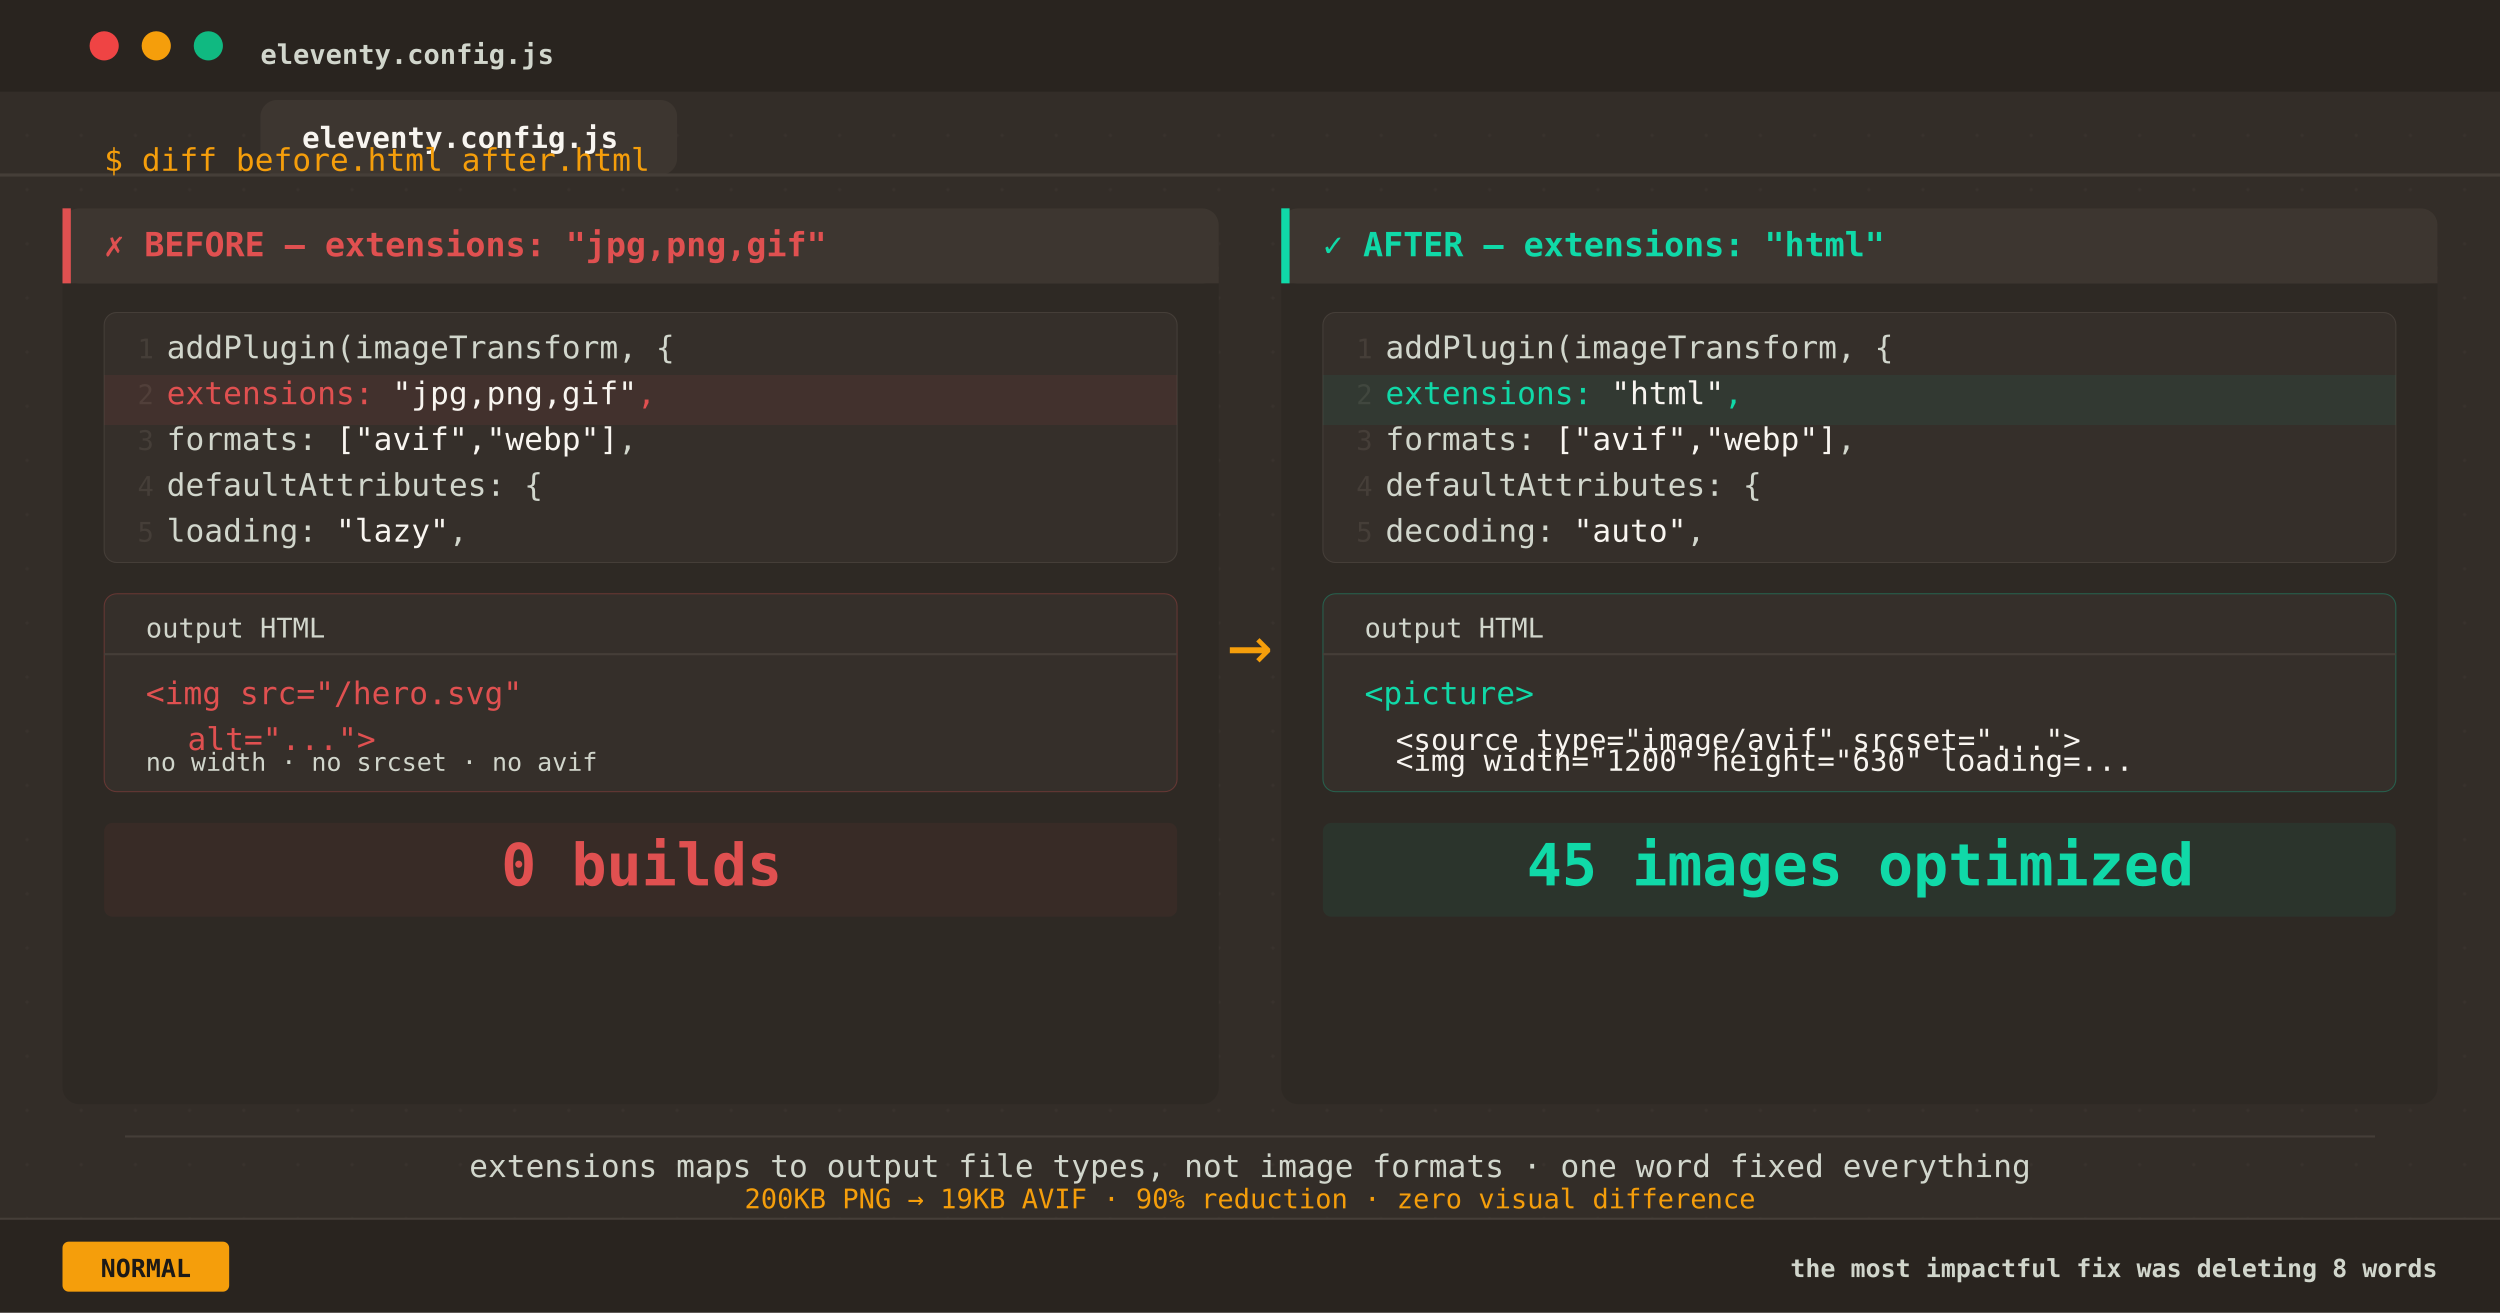
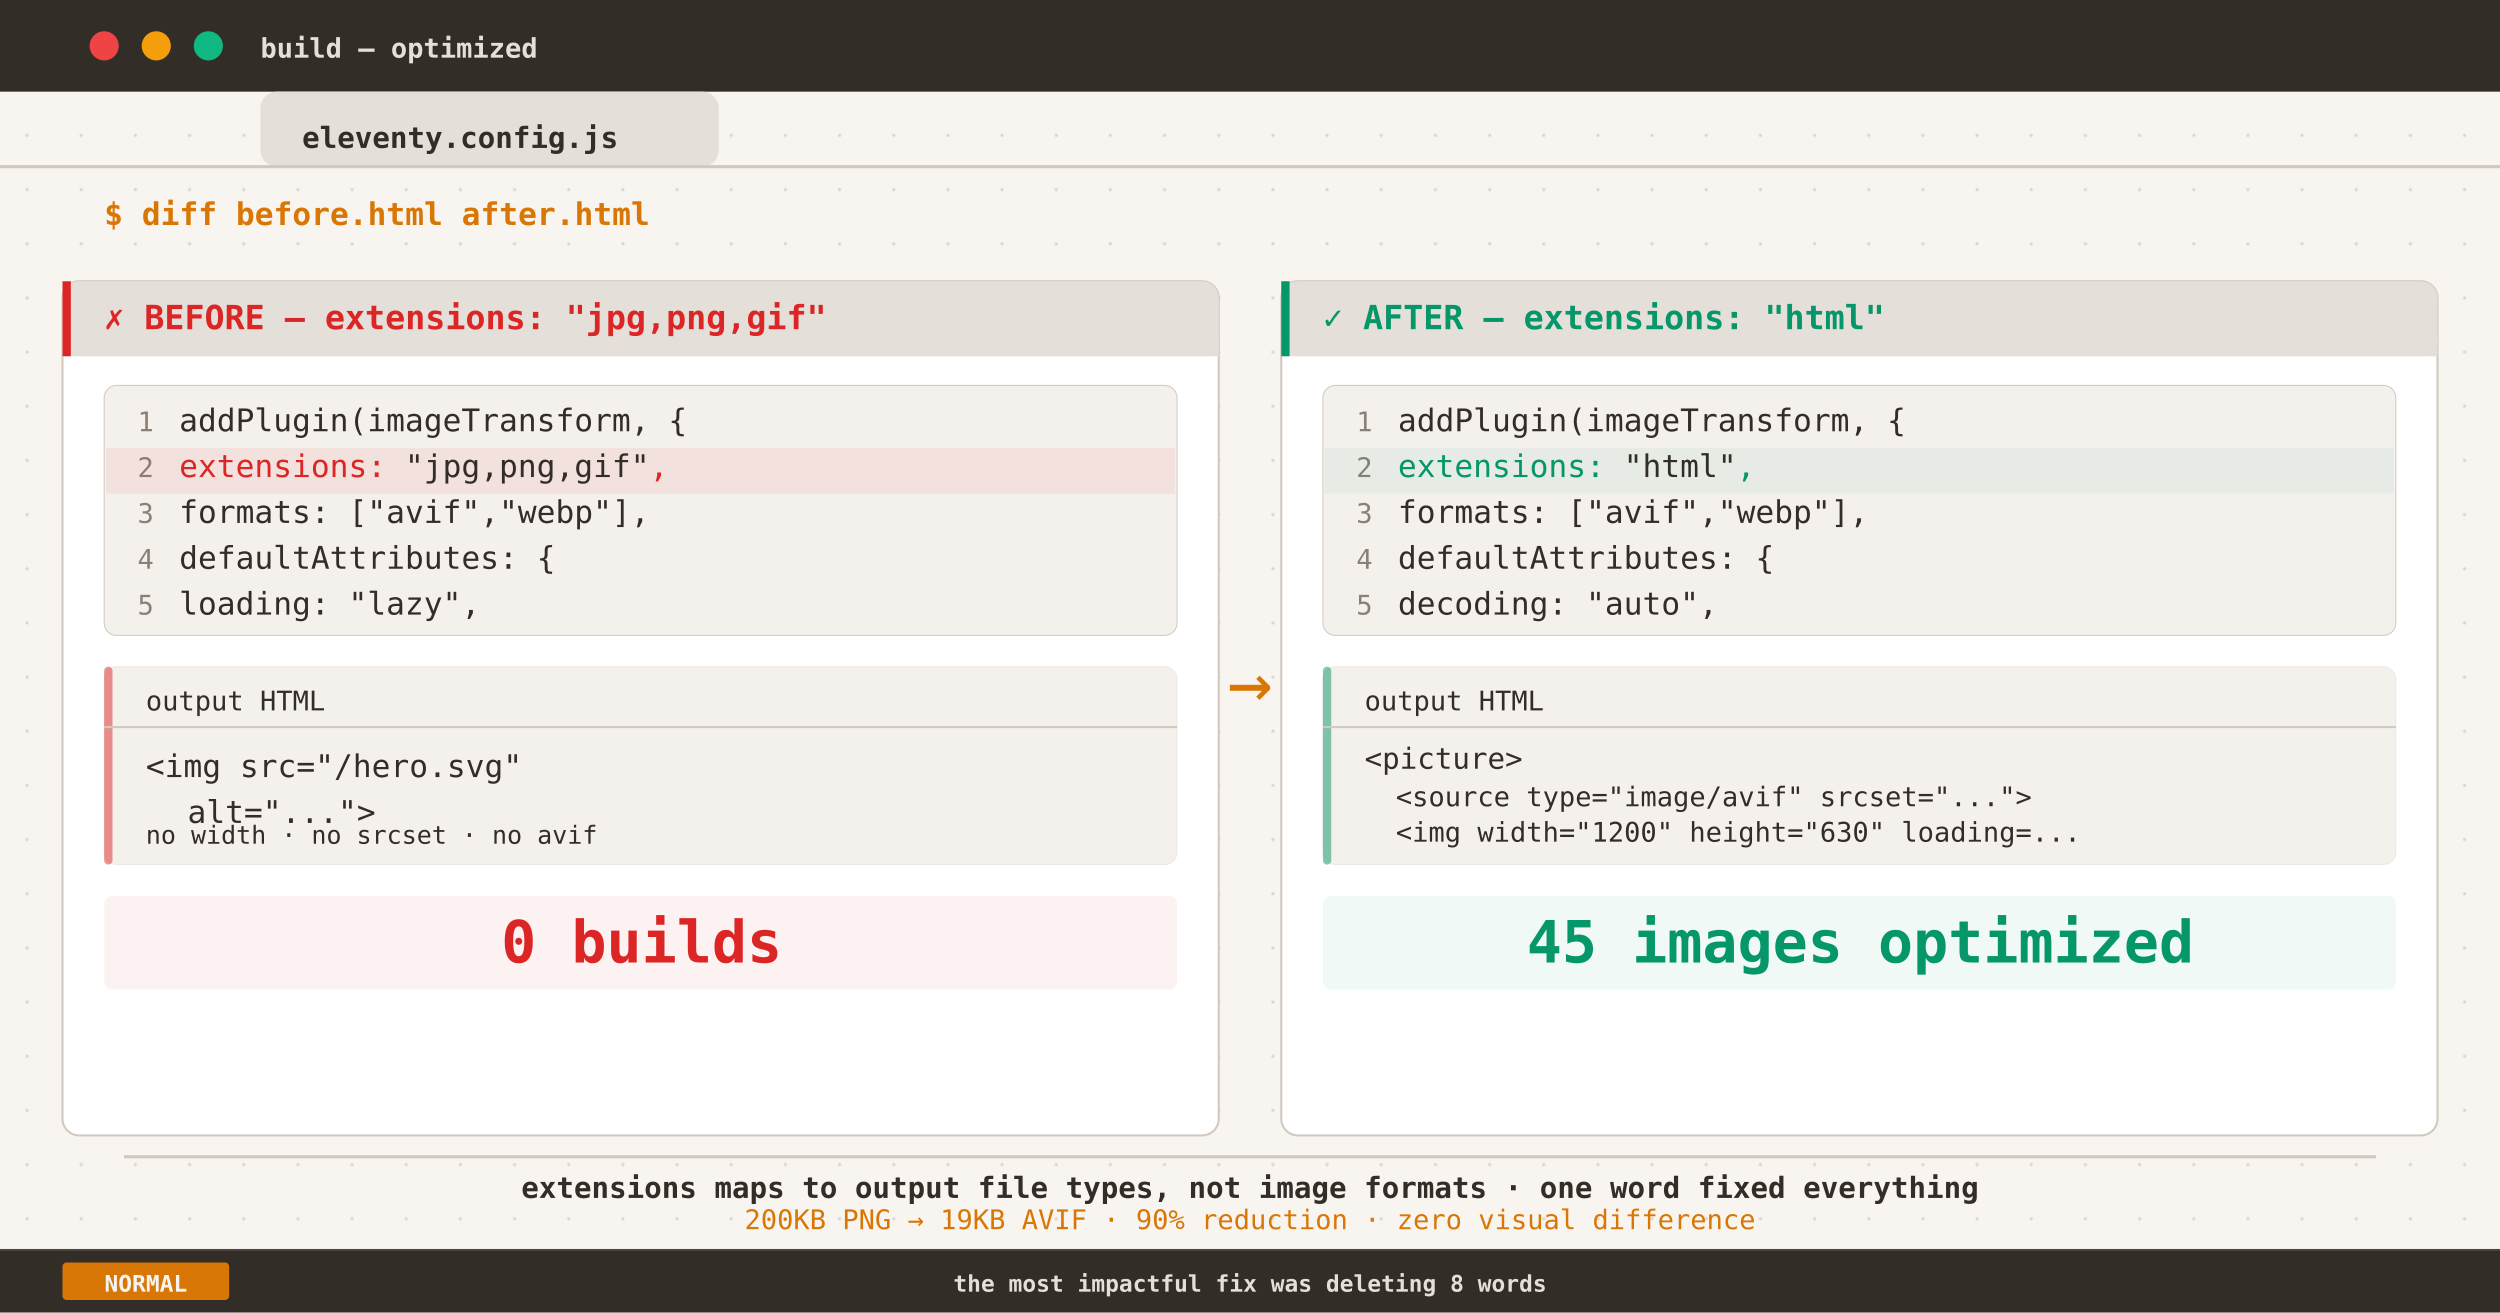
<svg xmlns="http://www.w3.org/2000/svg" viewBox="0 0 1200 630" width="1200" height="630">
  <defs>
-     <pattern id="dots" x="0" y="0" width="26" height="26" patternUnits="userSpaceOnUse">
-       <circle cx="13" cy="13" r="0.8" fill="#453E38" opacity="0.3" />
+     <style>
+       /* ── 1. TEMA ASLI MURNI: LIGHT MODE (Latar Blog Cream #f8f5f0) ── */
+       .canvas-bg { fill: #f8f5f0; }
+       .grid-dots { fill: #332D28; opacity: 0.15; }
+       .title-bar { fill: #332D28; }
+       .ui-tab { fill: #E5DFD9; }
+       .ui-tab-text { fill: #332D28; }
+       .ui-border { stroke: #D1C9C0; }
+       .panel-bg { fill: #FFFFFF; }
+       .log-bg { fill: #F4F1ED; }
+       
+       /* Teks &amp; Sintaks Light (Kontras Tinggi) */
+       .text-base { fill: #F8F5F0; }
+       .text-dark { fill: #332D28; }
+       .text-muted { fill: #8A8075; }
+       .text-prompt { fill: #D97706; font-weight: 700; }
+       .text-hint { fill: #332D28; font-weight: 600; }
+       .arrow { fill: #D97706; }
+       
+       /* Indikator Status Light */
+       .status-fail { fill: #DC2626; }
+       .status-success { fill: #059669; }
+       .accent-amber { fill: #D97706; }
+       .badge-success { fill: #059669; fill-opacity: 0.08; }
+       .badge-muted { fill: #332D28; fill-opacity: 0.05; }
+       
+       /* Status Bar Light */
+       .statusbar-bg { fill: #332D28; }
+       .statusbar-border { stroke: #4A423B; }
+       .statusbar-badge { fill: #D97706; }
+       .statusbar-badge-text { fill: #F8F5F0; }
+       .statusbar-info { fill: #E5DFD9; }
+ 
+ 
+       /* ── 2. TEMA ASLI MURNI: DARK MODE (Latar Blog Charcoal #161616) ── */
+       @media (prefers-color-scheme: dark) {
+         .canvas-bg { fill: #161616; }
+         .grid-dots { fill: #453E38; opacity: 0.3; }
+         .title-bar { fill: #29241F; }
+         .ui-tab { fill: #3D3630; }
+         .ui-tab-text { fill: #F8F5F0; }
+         .ui-border { stroke: #453E38; }
+         .panel-bg { fill: #2E2924; }
+         .log-bg { fill: #352F2A; }
+         
+         /* Teks &amp; Sintaks Dark (Glow Lembut) */
+         .text-base { fill: #F8F5F0; }
+         .text-dark { fill: #D1D6CC; }
+         .text-muted { fill: #7A6A5C; }
+         .text-prompt { fill: #F59E0B; font-weight: normal; }
+         .text-hint { fill: #D1D6CC; font-weight: normal; }
+         .arrow { fill: #F59E0B; }
+         
+         /* Indikator Status Dark */
+         .status-fail { fill: #E05050; }
+         .status-success { fill: #10D9A8; }
+         .accent-amber { fill: #F59E0B; }
+         .badge-success { fill: #10D9A8; fill-opacity: 0.1; }
+         .badge-muted { fill: #453E38; fill-opacity: 0.3; }
+         
+         /* Status Bar Dark */
+         .statusbar-bg { fill: #29241F; }
+         .statusbar-border { stroke: #453E38; }
+         .statusbar-badge { fill: #F59E0B; }
+         .statusbar-badge-text { fill: #1C1917; }
+         .statusbar-info { fill: #D1D6CC; }
+       }
+     </style>
+     <pattern id="dynamic-dots-diff" x="0" y="0" width="26" height="26" patternUnits="userSpaceOnUse">
+       <circle class="grid-dots" cx="13" cy="13" r="0.8" />
    </pattern>
  </defs>
-   <rect width="1200" height="630" fill="#332D28" />
-   <rect width="1200" height="630" fill="url(#dots)" />
-   <rect x="0" y="0" width="1200" height="44" fill="#29241F" />
+   <rect class="canvas-bg" width="1200" height="630" />
+   <rect width="1200" height="630" fill="url(#dynamic-dots-diff)" />
+   <rect class="title-bar" x="0" y="0" width="1200" height="44" />
  <circle cx="50" cy="22" r="7" fill="#EF4444" />
  <circle cx="75" cy="22" r="7" fill="#F59E0B" />
  <circle cx="100" cy="22" r="7" fill="#10B981" />
-   <text x="125" y="27" font-family="'JetBrains Mono', monospace" font-size="13" fill="#D1D6CC" font-weight="600" dominant-baseline="middle">eleventy.config.js</text>
-   <rect x="125" y="48" width="200" height="36" rx="8" fill="#3D3630" />
-   <text x="145" y="71" font-family="'JetBrains Mono', monospace" font-size="14" fill="#F8F5F0" font-weight="600">eleventy.config.js</text>
-   <line x1="0" y1="84" x2="1200" y2="84" stroke="#453E38" stroke-width="1.5" />
-   <text x="50" y="82" font-family="'JetBrains Mono', monospace" font-size="15" fill="#F59E0B">$ diff before.html after.html</text>
-   <rect x="30" y="100" width="555" height="430" fill="#2E2924" rx="8" />
-   <rect x="30" y="100" width="555" height="36" fill="#3D3630" rx="8" />
-   <rect x="30" y="128" width="555" height="8" fill="#3D3630" />
-   <rect x="30" y="100" width="4" height="36" fill="#E05050" />
-   <text x="50" y="123" font-family="'JetBrains Mono', monospace" font-size="16" fill="#E05050" font-weight="700">✗ BEFORE — extensions: "jpg,png,gif"</text>
-   <rect x="50" y="150" width="515" height="120" fill="#352F2A" rx="6" stroke="#453E38" stroke-width="0.5" />
-   <text x="66" y="172" font-family="'JetBrains Mono', monospace" font-size="13" fill="#453E38">1</text>
-   <text x="66" y="194" font-family="'JetBrains Mono', monospace" font-size="13" fill="#453E38">2</text>
-   <text x="66" y="216" font-family="'JetBrains Mono', monospace" font-size="13" fill="#453E38">3</text>
-   <text x="66" y="238" font-family="'JetBrains Mono', monospace" font-size="13" fill="#453E38">4</text>
-   <text x="66" y="260" font-family="'JetBrains Mono', monospace" font-size="13" fill="#453E38">5</text>
-   <text x="80" y="172" font-family="'JetBrains Mono', monospace" font-size="15" fill="#D1D6CC">addPlugin(imageTransform, {</text>
-   <rect x="50" y="180" width="515" height="24" fill="#E05050" fill-opacity="0.08" />
-   <text x="80" y="194" font-family="'JetBrains Mono', monospace" font-size="15" fill="#E05050">  extensions: <tspan fill="#F8F5F0">"jpg,png,gif"</tspan>,</text>
-   <text x="80" y="216" font-family="'JetBrains Mono', monospace" font-size="15" fill="#D1D6CC">  formats: <tspan fill="#F8F5F0">["avif","webp"]</tspan>,</text>
-   <text x="80" y="238" font-family="'JetBrains Mono', monospace" font-size="15" fill="#D1D6CC">  defaultAttributes: {</text>
-   <text x="80" y="260" font-family="'JetBrains Mono', monospace" font-size="15" fill="#D1D6CC">    loading: <tspan fill="#F8F5F0">"lazy"</tspan>,</text>
-   <rect x="50" y="285" width="515" height="95" fill="#352F2A" rx="6" stroke="#E05050" stroke-width="0.5" stroke-opacity="0.3" />
-   <text x="70" y="306" font-family="'JetBrains Mono', monospace" font-size="13" fill="#D1D6CC">output HTML</text>
-   <line x1="50" y1="314" x2="565" y2="314" stroke="#453E38" stroke-width="1" />
-   <text x="70" y="338" font-family="'JetBrains Mono', monospace" font-size="15" fill="#E05050">&lt;img src="/hero.svg"</text>
-   <text x="90" y="360" font-family="'JetBrains Mono', monospace" font-size="15" fill="#E05050">     alt="..."&gt;</text>
-   <text x="70" y="370" font-family="'JetBrains Mono', monospace" font-size="12" fill="#D1D6CC">no width · no srcset · no avif</text>
-   <rect x="50" y="395" width="515" height="45" fill="#E05050" fill-opacity="0.06" rx="4" />
-   <text x="308" y="425" font-family="'JetBrains Mono', monospace" font-size="28" fill="#E05050" font-weight="700" text-anchor="middle">0 builds</text>
-   <rect x="615" y="100" width="555" height="430" fill="#2E2924" rx="8" />
-   <rect x="615" y="100" width="555" height="36" fill="#3D3630" rx="8" />
-   <rect x="615" y="128" width="555" height="8" fill="#3D3630" />
-   <rect x="615" y="100" width="4" height="36" fill="#10D9A8" />
-   <text x="635" y="123" font-family="'JetBrains Mono', monospace" font-size="16" fill="#10D9A8" font-weight="700">✓ AFTER — extensions: "html"</text>
-   <rect x="635" y="150" width="515" height="120" fill="#352F2A" rx="6" stroke="#453E38" stroke-width="0.5" />
-   <text x="651" y="172" font-family="'JetBrains Mono', monospace" font-size="13" fill="#453E38">1</text>
-   <text x="651" y="194" font-family="'JetBrains Mono', monospace" font-size="13" fill="#453E38">2</text>
-   <text x="651" y="216" font-family="'JetBrains Mono', monospace" font-size="13" fill="#453E38">3</text>
-   <text x="651" y="238" font-family="'JetBrains Mono', monospace" font-size="13" fill="#453E38">4</text>
-   <text x="651" y="260" font-family="'JetBrains Mono', monospace" font-size="13" fill="#453E38">5</text>
-   <text x="665" y="172" font-family="'JetBrains Mono', monospace" font-size="15" fill="#D1D6CC">addPlugin(imageTransform, {</text>
-   <rect x="635" y="180" width="515" height="24" fill="#10D9A8" fill-opacity="0.06" />
-   <text x="665" y="194" font-family="'JetBrains Mono', monospace" font-size="15" fill="#10D9A8">  extensions: <tspan fill="#F8F5F0">"html"</tspan>,</text>
-   <text x="665" y="216" font-family="'JetBrains Mono', monospace" font-size="15" fill="#D1D6CC">  formats: <tspan fill="#F8F5F0">["avif","webp"]</tspan>,</text>
-   <text x="665" y="238" font-family="'JetBrains Mono', monospace" font-size="15" fill="#D1D6CC">  defaultAttributes: {</text>
-   <text x="665" y="260" font-family="'JetBrains Mono', monospace" font-size="15" fill="#D1D6CC">    decoding: <tspan fill="#F8F5F0">"auto"</tspan>,</text>
-   <rect x="635" y="285" width="515" height="95" fill="#352F2A" rx="6" stroke="#10D9A8" stroke-width="0.5" stroke-opacity="0.3" />
-   <text x="655" y="306" font-family="'JetBrains Mono', monospace" font-size="13" fill="#D1D6CC">output HTML</text>
-   <line x1="635" y1="314" x2="1150" y2="314" stroke="#453E38" stroke-width="1" />
-   <text x="655" y="338" font-family="'JetBrains Mono', monospace" font-size="15" fill="#10D9A8">&lt;picture&gt;</text>
-   <text x="670" y="360" font-family="'JetBrains Mono', monospace" font-size="14" fill="#F8F5F0">&lt;source type="image/avif" srcset="..."&gt;</text>
-   <text x="670" y="370" font-family="'JetBrains Mono', monospace" font-size="14" fill="#F8F5F0">&lt;img width="1200" height="630" loading=...</text>
-   <rect x="635" y="395" width="515" height="45" fill="#10D9A8" fill-opacity="0.06" rx="4" />
-   <text x="893" y="425" font-family="'JetBrains Mono', monospace" font-size="28" fill="#10D9A8" font-weight="700" text-anchor="middle">45 images optimized</text>
-   <text x="600" y="322" font-family="'JetBrains Mono', monospace" font-size="36" fill="#F59E0B" text-anchor="middle">→</text>
-   <rect x="60" y="545" width="1080" height="1" fill="#453E38" />
-   <text x="600" y="565" font-family="'JetBrains Mono', monospace" font-size="15" fill="#D1D6CC" text-anchor="middle">extensions maps to output file types, not image formats · one word fixed everything</text>
-   <text x="600" y="580" font-family="'JetBrains Mono', monospace" font-size="13" fill="#F59E0B" text-anchor="middle">200KB PNG → 19KB AVIF · 90% reduction · zero visual difference</text>
-   <rect x="0" y="585" width="1200" height="45" fill="#29241F" />
-   <line x1="0" y1="585" x2="1200" y2="585" stroke="#453E38" stroke-width="1" />
-   <rect x="30" y="596" width="80" height="24" rx="3" fill="#F59E0B" />
-   <text x="70" y="613" font-family="'JetBrains Mono', monospace" font-size="12" fill="#1C1917" font-weight="800" text-anchor="middle">NORMAL</text>
-   <text x="1170" y="613" font-family="'JetBrains Mono', monospace" font-size="12" fill="#D1D6CC" font-weight="600" text-anchor="end">the most impactful fix was deleting 8 words</text>
+   <text class="statusbar-info" x="125" y="24" font-family="'JetBrains Mono', monospace" font-size="13" font-weight="600" dominant-baseline="middle">build — optimized</text>
+   <rect class="ui-tab" x="125" y="44" width="220" height="36" rx="8" />
+   <text class="ui-tab-text" x="145" y="71" font-family="'JetBrains Mono', monospace" font-size="14" font-weight="600">eleventy.config.js</text>
+   <line class="ui-border" x1="0" y1="80" x2="1200" y2="80" stroke-width="1.5" />
+   <text class="text-prompt" x="50" y="108" font-family="'JetBrains Mono', monospace" font-size="15">$ diff before.html after.html</text>
+   <rect class="panel-bg ui-border" x="30" y="135" width="555" height="410" rx="8" stroke-width="1" />
+   <rect class="ui-tab" x="30" y="135" width="555" height="36" rx="8" />
+   <rect class="ui-tab" x="30" y="163" width="555" height="8" />
+   <rect class="status-fail" x="30" y="135" width="4" height="36" />
+   <text class="status-fail" x="50" y="158" font-family="'JetBrains Mono', monospace" font-size="16" font-weight="700">✗ BEFORE — extensions: "jpg,png,gif"</text>
+   <rect class="log-bg ui-border" x="50" y="185" width="515" height="120" rx="6" stroke-width="0.5" />
+   <g font-family="'JetBrains Mono', monospace" font-size="13" fill="#8A8075">
+     <text x="66" y="207">1</text>
+     <text x="66" y="229">2</text>
+     <text x="66" y="251">3</text>
+     <text x="66" y="273">4</text>
+     <text x="66" y="295">5</text>
+   </g>
+   <g font-family="'JetBrains Mono', monospace" font-size="15">
+     <text x="86" y="207" class="text-dark">addPlugin(imageTransform, {</text>
+     <rect x="51" y="215" width="513" height="22" class="status-fail" fill-opacity="0.08" />
+     <text x="86" y="229" class="status-fail">  extensions: <tspan class="text-dark">"jpg,png,gif"</tspan>,</text>
+     <text x="86" y="251" class="text-dark">  formats: <tspan class="text-dark">["avif","webp"]</tspan>,</text>
+     <text x="86" y="273" class="text-dark">  defaultAttributes: {</text>
+     <text x="86" y="295" class="text-dark">    loading: <tspan class="text-dark">"lazy"</tspan>,</text>
+   </g>
+   <rect class="log-bg ui-border" x="50" y="320" width="515" height="95" rx="6" stroke-width="0.5" stroke-opacity="0.3" />
+   <rect class="status-fail" x="50" y="320" width="4" height="95" rx="2" fill-opacity="0.5" />
+   <text x="70" y="341" font-family="'JetBrains Mono', monospace" font-size="13" class="text-dark">output HTML</text>
+   <line class="ui-border" x1="50" y1="349" x2="565" y2="349" stroke-width="1" />
+   <text x="70" y="373" font-family="'JetBrains Mono', monospace" font-size="15" class="text-dark">&lt;img src="/hero.svg"</text>
+   <text x="90" y="395" font-family="'JetBrains Mono', monospace" font-size="15" class="text-dark">     alt="..."&gt;</text>
+   <text x="70" y="405" font-family="'JetBrains Mono', monospace" font-size="12" class="text-dark">no width · no srcset · no avif</text>
+   <rect class="status-fail" x="50" y="430" width="515" height="45" fill-opacity="0.06" rx="4" />
+   <text x="308" y="462" font-family="'JetBrains Mono', monospace" font-size="28" class="status-fail" font-weight="700" text-anchor="middle">0 builds</text>
+   <rect class="panel-bg ui-border" x="615" y="135" width="555" height="410" rx="8" stroke-width="1" />
+   <rect class="ui-tab" x="615" y="135" width="555" height="36" rx="8" />
+   <rect class="ui-tab" x="615" y="163" width="555" height="8" />
+   <rect class="status-success" x="615" y="135" width="4" height="36" />
+   <text class="status-success" x="635" y="158" font-family="'JetBrains Mono', monospace" font-size="16" font-weight="700">✓ AFTER — extensions: "html"</text>
+   <rect class="log-bg ui-border" x="635" y="185" width="515" height="120" rx="6" stroke-width="0.5" />
+   <g font-family="'JetBrains Mono', monospace" font-size="13" fill="#8A8075">
+     <text x="651" y="207">1</text>
+     <text x="651" y="229">2</text>
+     <text x="651" y="251">3</text>
+     <text x="651" y="273">4</text>
+     <text x="651" y="295">5</text>
+   </g>
+   <g font-family="'JetBrains Mono', monospace" font-size="15">
+     <text x="671" y="207" class="text-dark">addPlugin(imageTransform, {</text>
+     <rect x="636" y="215" width="513" height="22" class="status-success" fill-opacity="0.06" />
+     <text x="671" y="229" class="status-success">  extensions: <tspan class="text-dark">"html"</tspan>,</text>
+     <text x="671" y="251" class="text-dark">  formats: <tspan class="text-dark">["avif","webp"]</tspan>,</text>
+     <text x="671" y="273" class="text-dark">  defaultAttributes: {</text>
+     <text x="671" y="295" class="text-dark">    decoding: <tspan class="text-dark">"auto"</tspan>,</text>
+   </g>
+   <rect class="log-bg ui-border" x="635" y="320" width="515" height="95" rx="6" stroke-width="0.5" stroke-opacity="0.3" />
+   <rect class="status-success" x="635" y="320" width="4" height="95" rx="2" fill-opacity="0.5" />
+   <text x="655" y="341" font-family="'JetBrains Mono', monospace" font-size="13" class="text-dark">output HTML</text>
+   <line class="ui-border" x1="635" y1="349" x2="1150" y2="349" stroke-width="1" />
+   <text x="655" y="369" font-family="'JetBrains Mono', monospace" font-size="14" class="text-dark">&lt;picture&gt;</text>
+   <text x="670" y="387" font-family="'JetBrains Mono', monospace" font-size="13" class="text-dark">&lt;source type="image/avif" srcset="..."&gt;</text>
+   <text x="670" y="404" font-family="'JetBrains Mono', monospace" font-size="13" class="text-dark">&lt;img width="1200" height="630" loading=...</text>
+   <rect class="status-success" x="635" y="430" width="515" height="45" fill-opacity="0.06" rx="4" />
+   <text x="893" y="462" font-family="'JetBrains Mono', monospace" font-size="28" class="status-success" font-weight="700" text-anchor="middle">45 images optimized</text>
+   <text class="arrow" x="600" y="340" font-family="'JetBrains Mono', monospace" font-size="36" text-anchor="middle">→</text>
+   <rect class="ui-border" x="60" y="555" width="1080" height="0.5" fill="none" />
+   <text class="text-hint" x="600" y="575" font-family="'JetBrains Mono', monospace" font-size="14" text-anchor="middle">extensions maps to output file types, not image formats · one word fixed everything</text>
+   <text x="600" y="590" font-family="'JetBrains Mono', monospace" font-size="13" class="arrow" text-anchor="middle">200KB PNG → 19KB AVIF · 90% reduction · zero visual difference</text>
+   <rect class="statusbar-bg" x="0" y="600" width="1200" height="30" />
+   <line class="statusbar-border" x1="0" y1="600" x2="1200" y2="600" stroke-width="1" />
+   <rect class="statusbar-badge" x="30" y="606" width="80" height="18" rx="2" />
+   <text class="statusbar-badge-text" x="70" y="620" font-family="'JetBrains Mono', monospace" font-size="11" font-weight="800" text-anchor="middle">NORMAL</text>
+   <text class="statusbar-info" x="600" y="620" font-family="'JetBrains Mono', monospace" font-size="11" font-weight="600" text-anchor="middle">the most impactful fix was deleting 8 words</text>
</svg>
